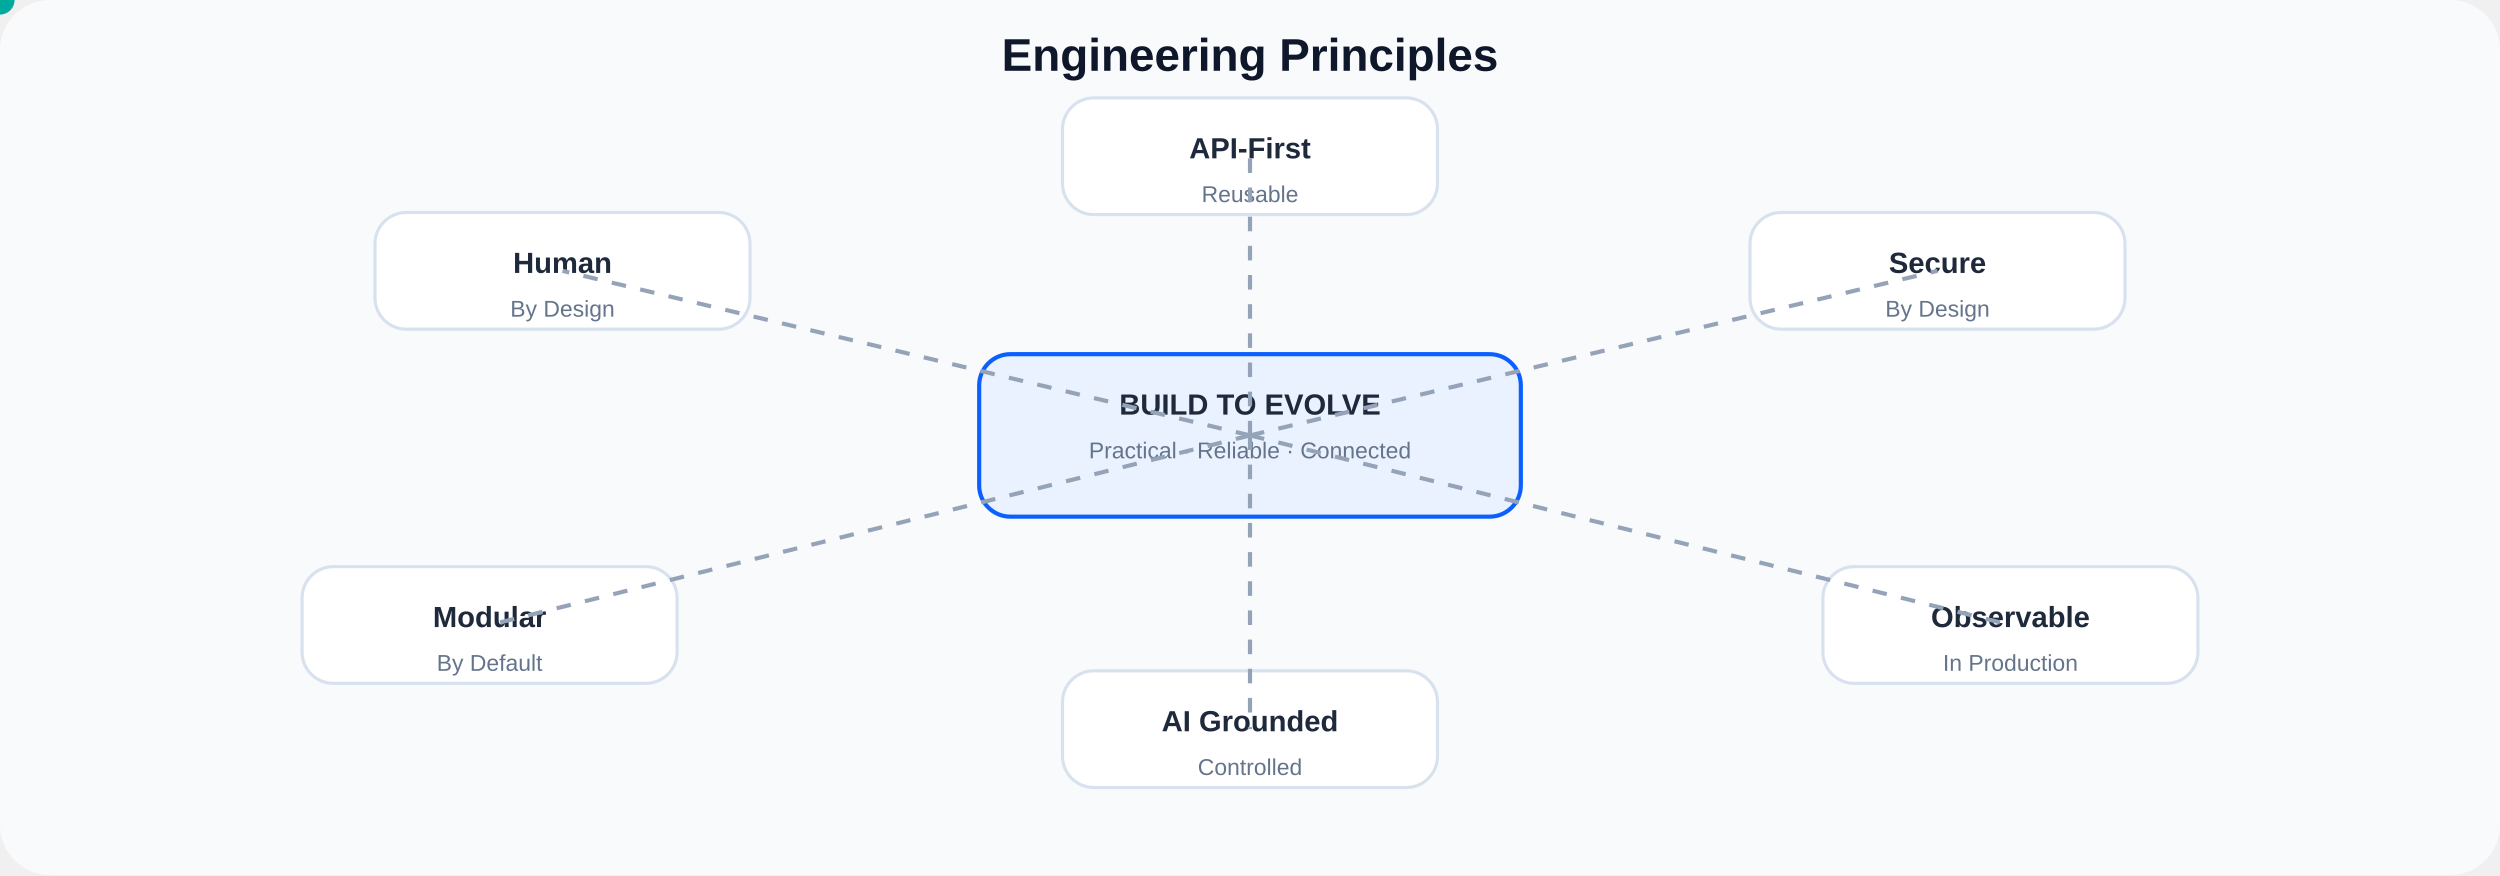
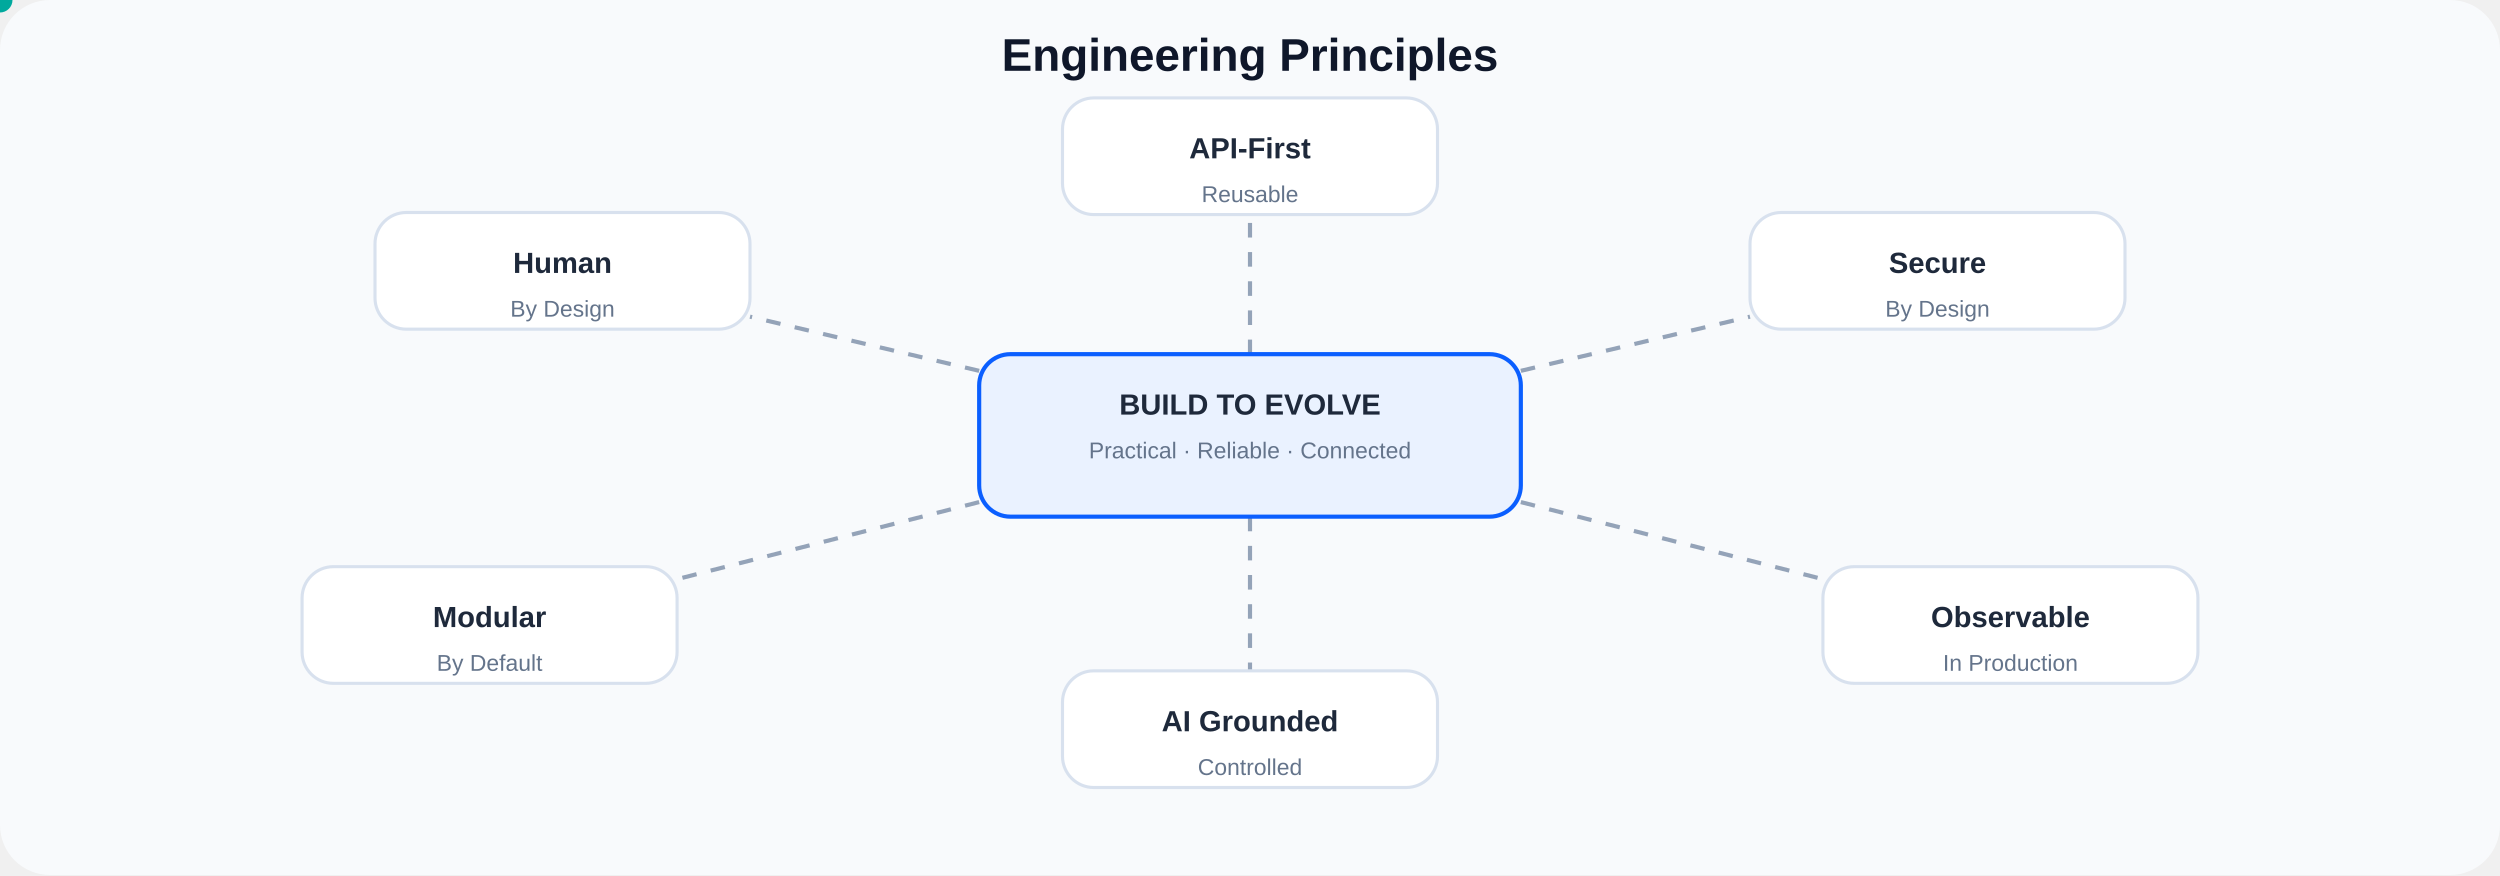
<svg xmlns="http://www.w3.org/2000/svg" width="1200" height="420" viewBox="0 0 1200 420" role="img">
  <style>
text{font-family:Arial,sans-serif}.bg{fill:#F8FAFC}.title{font-size:22px;font-weight:700;fill:#0F172A}.label{font-size:14px;font-weight:700;fill:#1E293B}.small{font-size:11px;fill:#64748B}
.blue{fill:#EAF2FF;stroke:#0B5FFF;stroke-width:2}.teal{fill:#E8FBF7;stroke:#00A99D;stroke-width:2}.violet{fill:#F3EEFF;stroke:#6D28D9;stroke-width:2}.navy{fill:#EEF2F7;stroke:#1D3557;stroke-width:2}.panel{fill:#fff;stroke:#D8E1EE;stroke-width:1.5}
.line{stroke:#CBD5E1;stroke-width:2;fill:none}.dash{stroke:#94A3B8;stroke-width:2;fill:none;stroke-dasharray:7 7}.db{fill:#0B5FFF}.dt{fill:#00A99D}.dv{fill:#6D28D9}
@media(prefers-color-scheme:dark){.bg{fill:#0B1120}.title,.label{fill:#F8FAFC}.small{fill:#94A3B8}.blue,.teal,.violet,.navy,.panel{fill:#111827}.line,.dash{stroke:#475569}}
</style>
  <rect width="1200" height="420" rx="24" class="bg" />
  <text x="600" y="34" text-anchor="middle" class="title">Engineering Principles</text>
+   <path d="M600 170 L600 103 M730 178 L840 152 M730 241 L875 278 M600 248 L600 322 M470 241 L325 278 M470 178 L360 152" class="dash" />
  <rect x="470" y="170" width="260" height="78" rx="15" class="blue" />
  <text x="600.0" y="199" text-anchor="middle" class="label">BUILD TO EVOLVE</text>
  <text x="600.0" y="220" text-anchor="middle" class="small">Practical · Reliable · Connected</text>
  <rect x="510" y="47" width="180" height="56" rx="15" class="panel" />
  <text x="600.0" y="76" text-anchor="middle" class="label">API-First</text>
  <text x="600.0" y="97" text-anchor="middle" class="small">Reusable</text>
-   <path d="M600 209 L600 75" class="dash" />
  <rect x="840" y="102" width="180" height="56" rx="15" class="panel" />
  <text x="930.0" y="131" text-anchor="middle" class="label">Secure</text>
  <text x="930.0" y="152" text-anchor="middle" class="small">By Design</text>
-   <path d="M600 209 L930 130" class="dash" />
  <rect x="875" y="272" width="180" height="56" rx="15" class="panel" />
  <text x="965.0" y="301" text-anchor="middle" class="label">Observable</text>
  <text x="965.0" y="322" text-anchor="middle" class="small">In Production</text>
-   <path d="M600 209 L965 300" class="dash" />
  <rect x="510" y="322" width="180" height="56" rx="15" class="panel" />
  <text x="600.0" y="351" text-anchor="middle" class="label">AI Grounded</text>
  <text x="600.0" y="372" text-anchor="middle" class="small">Controlled</text>
-   <path d="M600 209 L600 350" class="dash" />
  <rect x="145" y="272" width="180" height="56" rx="15" class="panel" />
  <text x="235.0" y="301" text-anchor="middle" class="label">Modular</text>
  <text x="235.0" y="322" text-anchor="middle" class="small">By Default</text>
-   <path d="M600 209 L235 300" class="dash" />
  <rect x="180" y="102" width="180" height="56" rx="15" class="panel" />
  <text x="270.0" y="131" text-anchor="middle" class="label">Human</text>
  <text x="270.0" y="152" text-anchor="middle" class="small">By Design</text>
-   <path d="M600 209 L270 130" class="dash" />
-   <circle r="7" class="dt">
-     <animateMotion dur="6s" repeatCount="indefinite" path="M600 75 C930 75 1030 250 965 300 C800 430 400 430 235 300 C170 200 270 100 600 75" />
+   <circle r="6" class="dt">
+     <animateMotion dur="2.8s" repeatCount="indefinite" path="M600 170 L600 103" />
  </circle>
</svg>
